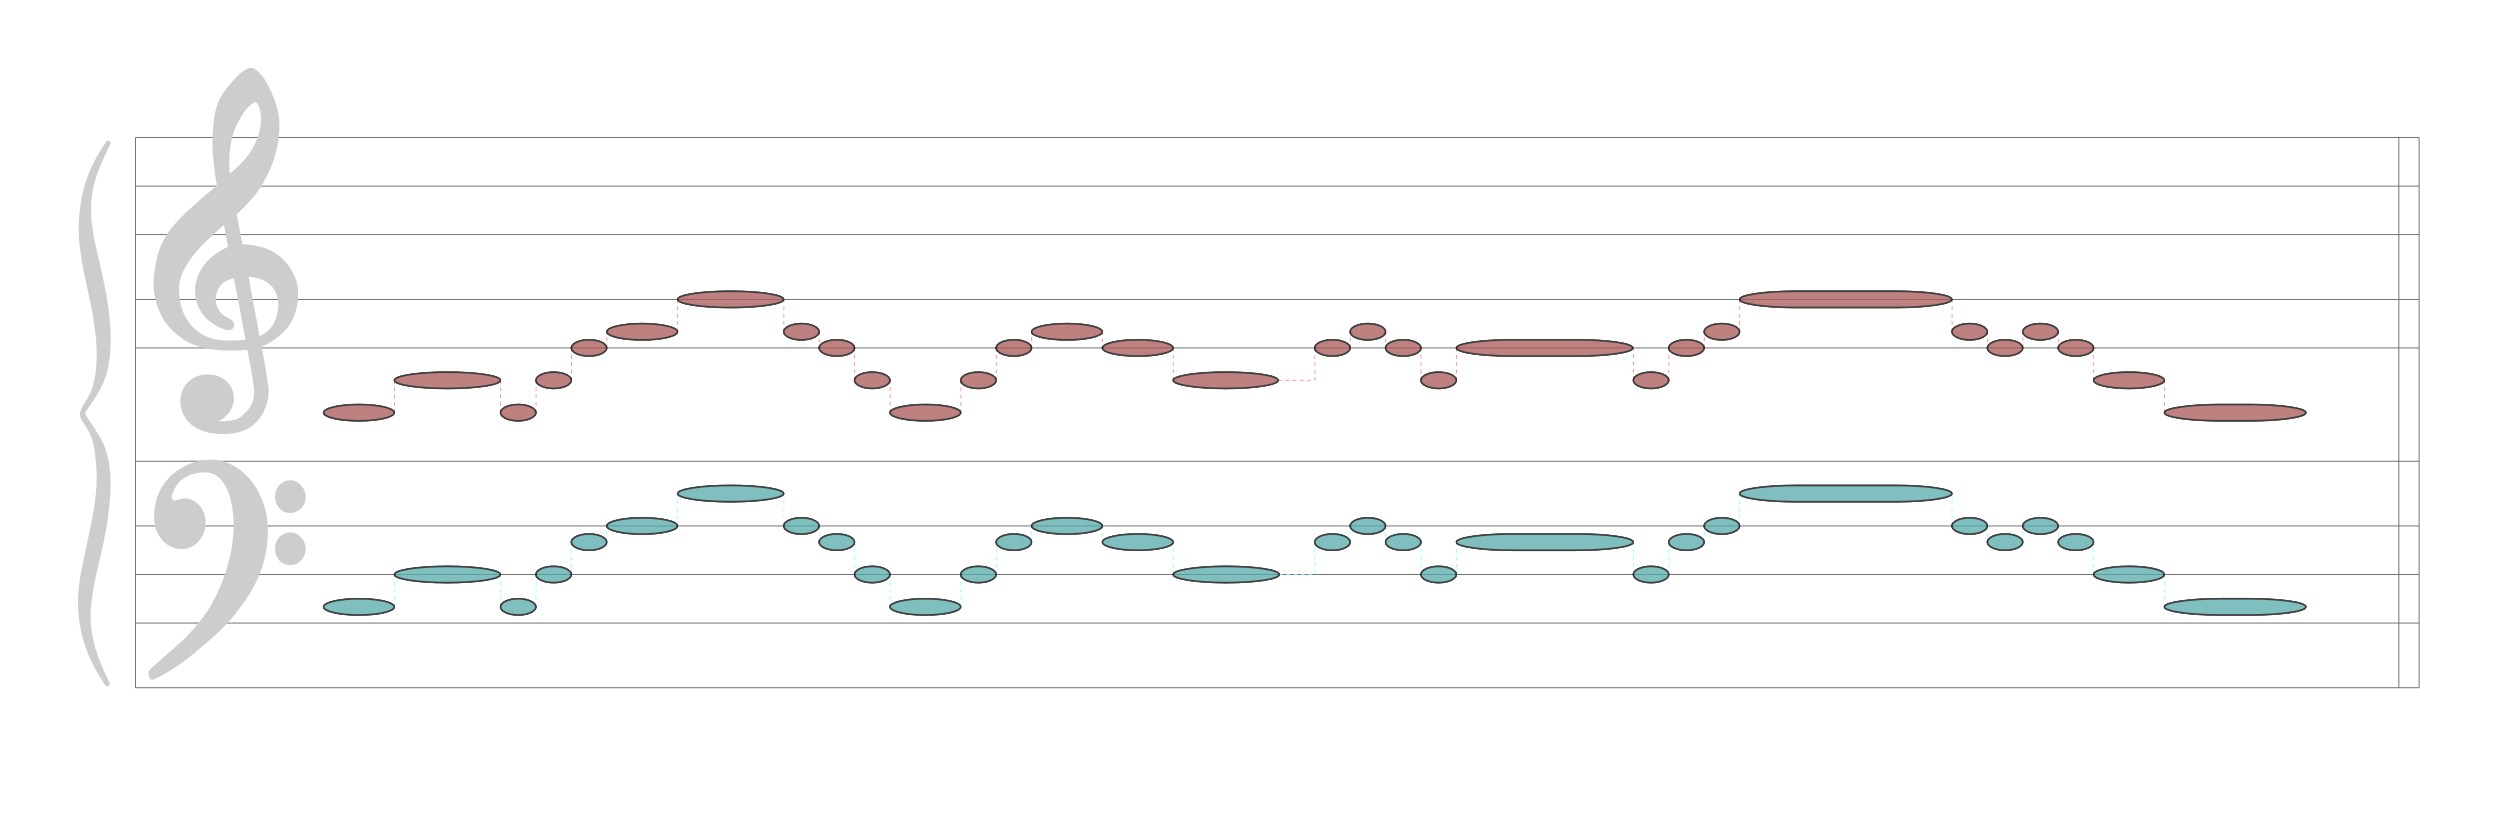
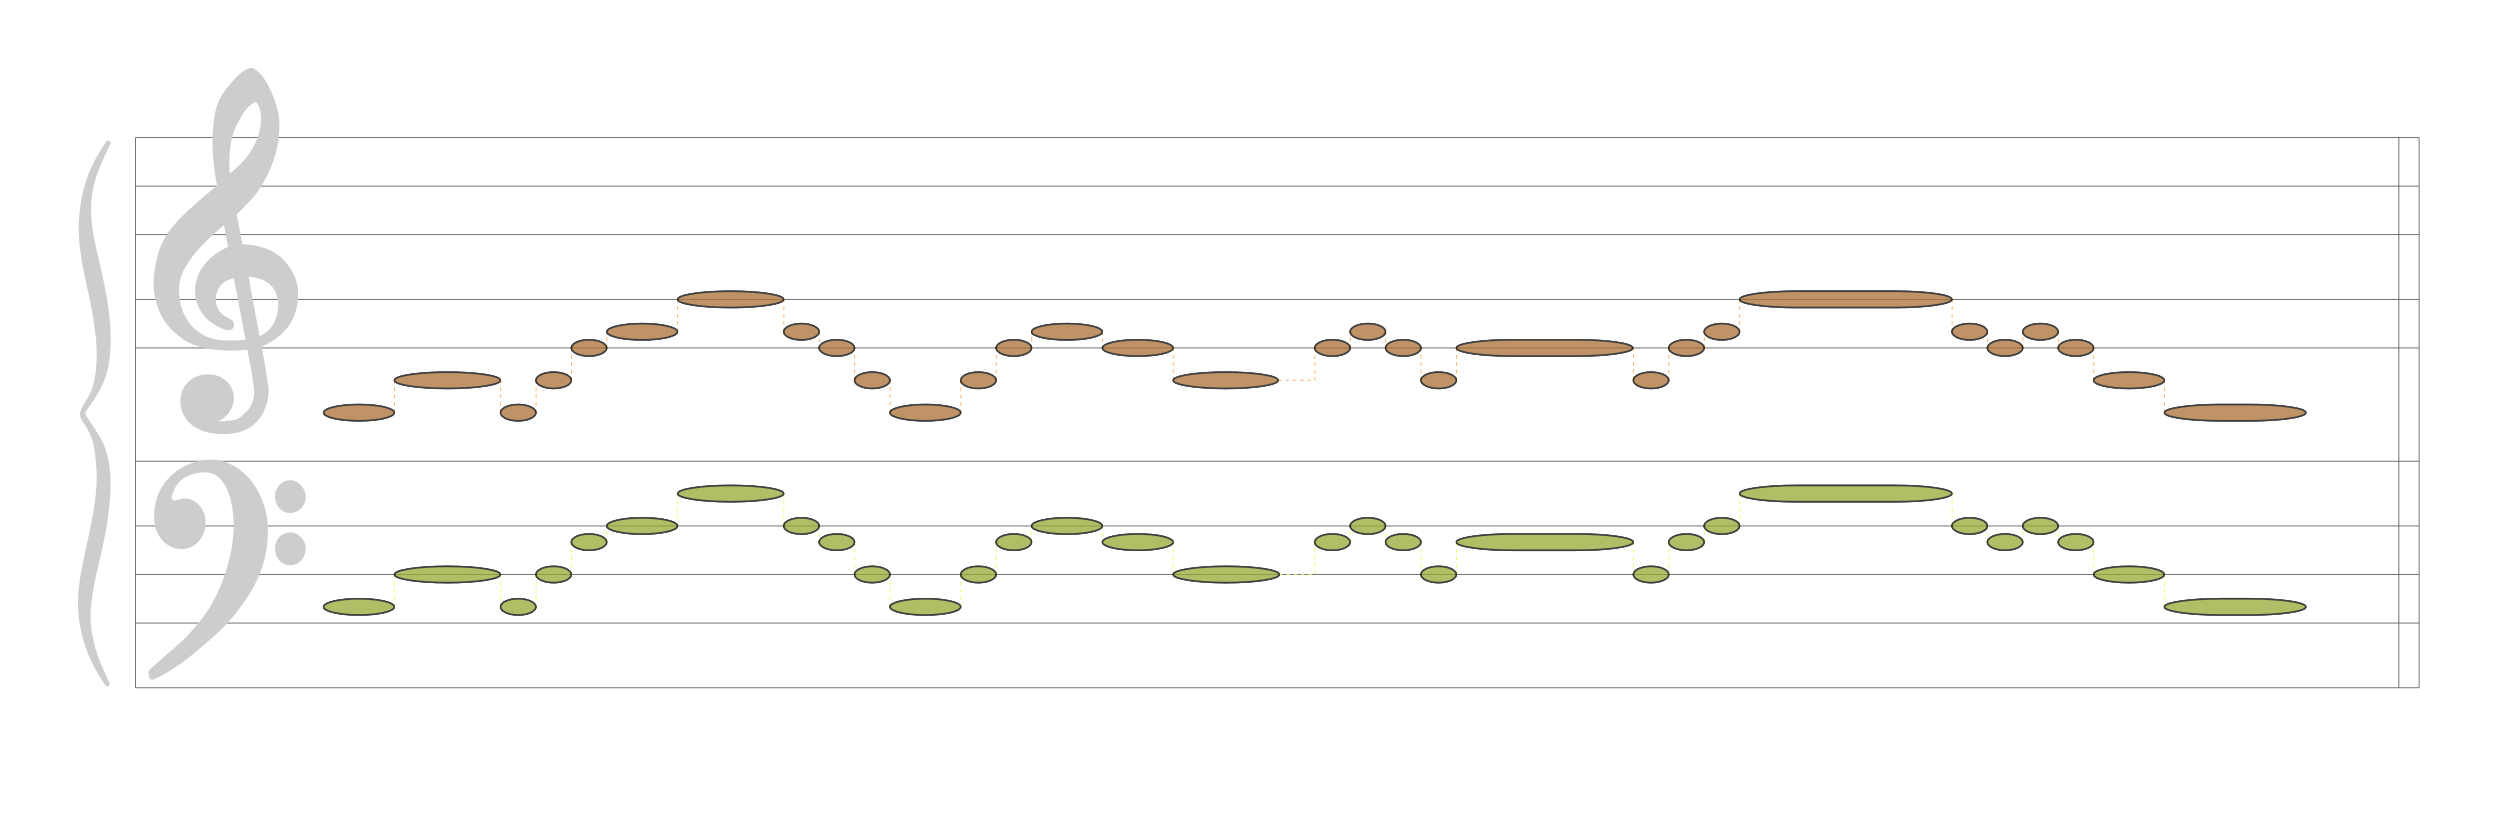
<svg xmlns="http://www.w3.org/2000/svg" version="1.1" viewPort="0 40 34.995 41" viewBox="-200 -50 1544.82 510" width="1544.82" height="510">
  <filter id="constantOpacity">
    <feComponentTransfer>
      <feFuncA type="table" tableValues="0 .5 .5" />
    </feComponentTransfer>
  </filter>
  <g transform="scale(35, -10) translate(0, -81)">
    <g class="staff-lines" stroke-width="0.5" stroke="#555555">
      <path vector-effect="non-scaling-stroke" d="M-3.321 64.5 L36.995 64.5" />
      <path vector-effect="non-scaling-stroke" d="M-3.321 67.5 L36.995 67.5" />
      <path vector-effect="non-scaling-stroke" d="M-3.321 71.5 L36.995 71.5" />
      <path vector-effect="non-scaling-stroke" d="M-3.321 74.5 L36.995 74.5" />
      <path vector-effect="non-scaling-stroke" d="M-3.321 77.5 L36.995 77.5" />
      <path vector-effect="non-scaling-stroke" d="M-3.321 43.5 L36.995 43.5" />
      <path vector-effect="non-scaling-stroke" d="M-3.321 47.5 L36.995 47.5" />
      <path vector-effect="non-scaling-stroke" d="M-3.321 50.5 L36.995 50.5" />
      <path vector-effect="non-scaling-stroke" d="M-3.321 53.5 L36.995 53.5" />
      <path vector-effect="non-scaling-stroke" d="M-3.321 57.5 L36.995 57.5" />
      <path vector-effect="non-scaling-stroke" d="M36.638,43.5 L36.638,77.5" />
      <path vector-effect="non-scaling-stroke" d="M36.995,43.5 L36.995,77.5" />
      <path vector-effect="non-scaling-stroke" d="M-3.321,43.5 L-3.321,77.5 z" />
    </g>
    <g transform="scale(0.714286, 1)">
      <g vector-effect="non-scaling-stroke" class="treble-clef" stroke="#cdcdcd" stroke-width="3" fill="#cdcdcd" transform="translate(-17.25, 5.15) scale(0.06, 0.07)">
        <path vector-effect="non-scaling-stroke" d="M250.026,1080.111c-2.375-5.813-4.501-12.037-5.616-19.656c-1.07-7.32-1.387-15.609-1.62-23.113    c-0.426-13.713,0.409-28.548,1.296-41.038c0.132-1.861,0.517-3.882,0.432-5.183c-0.118-1.794-1.622-3.834-2.484-5.401    c-4.551-8.266-9.023-16.291-13.176-25.488c-3.56-7.883-6.46-16.235-8.316-27.648c-1.087-6.682-1.406-14.26-2.053-21.816   c0-3.313,0-6.623,0-9.936c0.817-17.854,4.099-30.916,9.396-39.743c1.084-1.808,2.228-3.951,3.24-5.186    c6.218-7.579,16.081-9.873,25.812-7.343c0.598-8.887,1.858-19.53,2.376-28.944c0.193-3.49,0.54-7.194,0.54-10.368    c-0.003-13.193-3.44-20.603-7.452-26.135c-3.645-2.613-9.925-3.099-13.176,0.43c4.904-0.174,8.174,5.425,9.612,12.744    c2.427,12.351-1.738,24.386-7.344,25.918c-8.458,2.316-13.738-12.691-11.556-28.295c1.622-11.598,6.603-18.42,13.176-19.655    c5.073-0.956,10.149,0.426,13.608,5.399c1.988,2.858,4.009,7.685,4.968,11.879c1.246,5.448,2.18,12.212,2.16,18.792    c-0.01,3.246-0.453,6.761-0.648,10.152c-0.614,10.689-1.579,19.729-2.376,29.812c6.095,5.437,10.941,13.432,13.392,25.704    c1.302,6.52,2.035,15.517,1.727,23.111c-0.375,9.302-2.565,17.712-5.183,23.975c-3.863,9.248-9.852,13.985-17.604,14.257    c-0.849,9.749-1.633,19.633-2.593,29.159c2.376,4.619,4.55,9.643,6.805,14.906c2.185,5.095,3.892,11.286,5.508,17.712    c2.98,11.855,5.576,29.004,5.4,46.44c-0.102,10.157-1.538,19.319-3.24,27.215c-1.691,7.847-3.557,15.81-6.912,20.089    c-0.36,0-0.72,0-1.08,0C254.113,1090.306,252.068,1085.104,250.026,1080.111z M248.19,997.6    c-1.362,15.429-0.295,36.475,2.7,48.384c1.367,5.441,2.426,10.329,4.428,15.122c0.854,2.04,3.006,5.909,4.104,5.83    c2.104-0.153,3.064-9.245,3.24-13.824c0.542-14.092-2.623-28.387-5.832-37.366C254.247,1008.515,250.911,1002.572,248.19,997.6z     M249.27,935.823c-6.565-5.809-13.02-17.569-13.716-34.776c-0.425-10.517,1.463-18.693,3.888-24.624    c1.422-3.478,3.789-6.692,6.156-9.072c1.287-1.293,4.09-3.666,3.996,1.296c-0.048,2.584-2.504,4.06-3.888,6.263    c-2.557,4.079-4.489,12.399-3.348,21.385c0.481,3.784,1.636,7.983,2.808,10.153c1.458,2.697,3.725,4.34,6.048,5.615    c1.987-19.137,3.451-39.323,5.292-58.753c-4.493-1.347-9.224-1.49-13.068-0.213c-6.922,2.298-11.753,12.045-14.256,23.111    c-1.838,8.128-2.944,20.546-1.837,31.752c0.529,5.353,1.939,11.271,3.348,15.984c4.113,13.751,11.055,26.606,16.308,36.289    C247.971,952.523,248.466,943.862,249.27,935.823z M260.286,855.473c-1.479,19.361-3.545,38.701-4.86,57.671    c5.07-0.638,9.023-3.541,11.556-9.718c4.25-10.369,3.378-29.217-0.648-39.53C264.924,860.283,262.694,856.868,260.286,855.473z" />
      </g>
      <g class="bass-clef" fill="#cdcdcd" stroke="#cdcdcd" transform="scale(1.02, 1) translate(-0.25, 0.25)" stroke-width="3">
        <g transform="matrix(0.1835537,0,0,0.1830159,-98.29797,-1128.841)">
          <path vector-effect="non-scaling-stroke" d="M514.308,6407.837c3.419,4.086,5.655,9.64,7.124,12.803     c2.204,4.648,4.046,10.097,5.538,16.384c1.492,6.287,2.238,13.068,2.238,20.385c0,4.115-0.338,7.925-0.991,11.507     c-0.653,3.543-1.527,6.4-2.647,8.459c-1.108,2.095-2.297,3.125-3.545,3.125c-1.142,0-2.262-0.687-3.369-2.135     c-1.119-1.41-2.029-3.505-2.752-6.325c-0.711-2.819-1.073-6.135-1.073-9.982c0-3.011,0.326-5.411,0.968-7.317     c0.653-1.867,1.446-2.78,2.379-2.78c0.513,0,0.991,0.342,1.422,1.104c0.431,0.724,0.769,1.753,1.014,3.011     c0.245,1.257,0.373,2.628,0.373,4.077c0,2.019-0.245,3.733-0.735,5.144c-0.501,1.41-1.049,2.132-1.667,2.132     c-0.21,0-0.466-0.152-0.781-0.38c-0.303-0.229-0.501-0.342-0.571-0.342c-0.14,0-0.292,0.152-0.466,0.495     c-0.175,0.342-0.268,0.799-0.292,1.41c0.07,0.495,0.117,0.838,0.117,1.104c0.338,2.896,0.944,4.953,1.796,6.249     c0.863,1.258,1.784,1.905,2.763,1.905c1.014,0,1.83-0.953,2.46-2.858c0.63-1.943,1.073-4.344,1.329-7.277     c0.268-2.896,0.396-5.981,0.396-9.22c-0.035-3.468-0.221-7.125-0.583-10.897c-0.361-3.81-0.804-7.163-1.317-10.059     c-0.653-3.925-1.458-7.468-2.414-10.593c-0.956-3.124-1.889-5.752-2.775-7.849c-0.886-2.133-2.731-5.973-4.104-9.297     C514,6409.468,514.126,6407.62,514.308,6407.837z" />
          <path vector-effect="non-scaling-stroke" d="M531.259,6465.557c0.313-0.979,0.705-1.415,1.189-1.415     c0.457,0,0.862,0.436,1.228,1.306c0.339,0.908,0.522,2.032,0.522,3.339c0,1.233-0.17,2.358-0.522,3.302     c-0.353,0.979-0.745,1.488-1.163,1.488c-0.483,0-0.888-0.436-1.215-1.343c-0.34-0.871-0.509-1.958-0.509-3.266     C530.789,6467.626,530.945,6466.5,531.259,6465.557z" />
          <path vector-effect="non-scaling-stroke" d="M531.272,6447.847c0.327-0.871,0.732-1.342,1.241-1.342     c0.457,0,0.849,0.471,1.189,1.378c0.327,0.908,0.497,2.033,0.497,3.447c0,1.162-0.183,2.214-0.522,3.193     c-0.366,0.98-0.745,1.452-1.163,1.452c-0.509,0-0.914-0.436-1.241-1.343c-0.313-0.87-0.483-1.996-0.483-3.301     C530.789,6449.879,530.958,6448.717,531.272,6447.847z" />
        </g>
      </g>
    </g>
    <g transform="scale(0.714286, 1)">
      <g class="brace" transform="rotate(0.2) translate(30.5,-324) scale(1,-1) scale(.0175)">
        <path vector-effect="non-scaling-stroke" stroke="#cdcdcd" fill="#cdcdcd" stroke-width="3" stroke-linejoin="round" d="M-2031.812-22924.453    c-24.919,88.91-36.494,171.418-39.024,279.09c-2.379,101.156,9.877,207.264,16.991,305.533    c6.605,91.162,10.955,191.51-0.048,282.248c-2.757,22.732-8.614,43.227-13.597,63.254c-8.261,33.207-2.886,38.68,5.136,72.111    c10.485,43.689,11.808,90.887,13.172,140.795c3.604,132-16.215,270.613-24.675,400.074    c-8.818,134.883,3.651,255.861,34.113,366.164c-17.906-92.289-29.886-179.082-25.068-283.635    c4.572-99.275,18.379-195.207,24.078-294.23c5.11-88.826,9.914-203.154-8.344-284.342c-4.91-21.82-10.217-42.227-15.835-62.98    c-9.146-33.812-7.235-31.322,2.353-65.664c11.021-39.504,20.774-80.965,24.589-128.662c10.5-131.361-2.347-271.072-13.816-398.416    c-5.957-66.148-10.878-134.006-7.34-202.238C-2055.575-22803.877-2044.086-22863.117-2031.812-22924.453L-2031.812-22924.453z" />
      </g>
    </g>
    <g style="stroke-width:1; stroke:black;">
-       <g class="note-lines track-2" fill="none" stroke="hsl(180, 100%, 75%)" stroke-dasharray="2.25" vector-effect="non-scaling-stroke" stroke-width="0.5">
+       <g class="note-lines track-2" fill="none" stroke="hsl(70, 100%, 65%)" stroke-dasharray="2.25" vector-effect="non-scaling-stroke" stroke-width="0.5">
        <path vector-effect="non-scaling-stroke" d=" M1.245 48.5 L1.25 48.5 L1.25 50.5" />
        <path vector-effect="non-scaling-stroke" d=" M3.12 50.5 L3.125 50.5 L3.125 48.5" />
        <path vector-effect="non-scaling-stroke" d=" M3.745 48.5 L3.75 48.5 L3.75 50.5" />
        <path vector-effect="non-scaling-stroke" d=" M4.37 50.5 L4.375 50.5 L4.375 52.5" />
        <path vector-effect="non-scaling-stroke" d=" M4.995 52.5 L5 52.5 L5 53.5" />
        <path vector-effect="non-scaling-stroke" d=" M6.245 53.5 L6.25 53.5 L6.25 55.5" />
        <path vector-effect="non-scaling-stroke" d=" M8.12 55.5 L8.125 55.5 L8.125 53.5" />
        <path vector-effect="non-scaling-stroke" d=" M8.745 53.5 L8.75 53.5 L8.75 52.5" />
        <path vector-effect="non-scaling-stroke" d=" M9.37 52.5 L9.375 52.5 L9.375 50.5" />
        <path vector-effect="non-scaling-stroke" d=" M9.995 50.5 L10 50.5 L10 48.5" />
        <path vector-effect="non-scaling-stroke" d=" M11.245 48.5 L11.25 48.5 L11.25 50.5" />
        <path vector-effect="non-scaling-stroke" d=" M11.87 50.5 L11.875 50.5 L11.875 52.5" />
        <path vector-effect="non-scaling-stroke" d=" M12.495 52.5 L12.5 52.5 L12.5 53.5" />
        <path vector-effect="non-scaling-stroke" d=" M13.745 53.5 L13.75 53.5 L13.75 52.5" />
        <path vector-effect="non-scaling-stroke" d=" M14.995 52.5 L15 52.5 L15 50.5" />
        <path vector-effect="non-scaling-stroke" d=" M16.87 50.5 L17.5 50.5 L17.5 52.5" />
        <path vector-effect="non-scaling-stroke" d=" M18.12 52.5 L18.125 52.5 L18.125 53.5" />
        <path vector-effect="non-scaling-stroke" d=" M18.745 53.5 L18.75 53.5 L18.75 52.5" />
        <path vector-effect="non-scaling-stroke" d=" M19.37 52.5 L19.375 52.5 L19.375 50.5" />
        <path vector-effect="non-scaling-stroke" d=" M19.995 50.5 L20 50.5 L20 52.5" />
        <path vector-effect="non-scaling-stroke" d=" M23.12 52.5 L23.125 52.5 L23.125 50.5" />
        <path vector-effect="non-scaling-stroke" d=" M23.745 50.5 L23.75 50.5 L23.75 52.5" />
        <path vector-effect="non-scaling-stroke" d=" M24.37 52.5 L24.375 52.5 L24.375 53.5" />
        <path vector-effect="non-scaling-stroke" d=" M24.995 53.5 L25 53.5 L25 55.5" />
        <path vector-effect="non-scaling-stroke" d=" M28.745 55.5 L28.75 55.5 L28.75 53.5" />
        <path vector-effect="non-scaling-stroke" d=" M29.37 53.5 L29.375 53.5 L29.375 52.5" />
        <path vector-effect="non-scaling-stroke" d=" M29.995 52.5 L30 52.5 L30 53.5" />
        <path vector-effect="non-scaling-stroke" d=" M30.62 53.5 L30.625 53.5 L30.625 52.5" />
        <path vector-effect="non-scaling-stroke" d=" M31.245 52.5 L31.25 52.5 L31.25 50.5" />
        <path vector-effect="non-scaling-stroke" d=" M32.495 50.5 L32.5 50.5 L32.5 48.5" />
      </g>
-       <g class="note-lines track-1" fill="none" stroke="hsl(0, 100%, 75%)" stroke-dasharray="2.25" vector-effect="non-scaling-stroke" stroke-width="0.5">
+       <g class="note-lines track-1" fill="none" stroke="hsl(30, 100%, 65%)" stroke-dasharray="2.25" vector-effect="non-scaling-stroke" stroke-width="0.5">
        <path vector-effect="non-scaling-stroke" d=" M1.245 60.5 L1.25 60.5 L1.25 62.5" />
        <path vector-effect="non-scaling-stroke" d=" M3.12 62.5 L3.125 62.5 L3.125 60.5" />
        <path vector-effect="non-scaling-stroke" d=" M3.745 60.5 L3.75 60.5 L3.75 62.5" />
        <path vector-effect="non-scaling-stroke" d=" M4.37 62.5 L4.375 62.5 L4.375 64.5" />
        <path vector-effect="non-scaling-stroke" d=" M4.995 64.5 L5 64.5 L5 65.5" />
        <path vector-effect="non-scaling-stroke" d=" M6.245 65.5 L6.25 65.5 L6.25 67.5" />
        <path vector-effect="non-scaling-stroke" d=" M8.12 67.5 L8.125 67.5 L8.125 65.5" />
        <path vector-effect="non-scaling-stroke" d=" M8.745 65.5 L8.75 65.5 L8.75 64.5" />
        <path vector-effect="non-scaling-stroke" d=" M9.37 64.5 L9.375 64.5 L9.375 62.5" />
        <path vector-effect="non-scaling-stroke" d=" M9.995 62.5 L10 62.5 L10 60.5" />
        <path vector-effect="non-scaling-stroke" d=" M11.245 60.5 L11.25 60.5 L11.25 62.5" />
        <path vector-effect="non-scaling-stroke" d=" M11.87 62.5 L11.875 62.5 L11.875 64.5" />
        <path vector-effect="non-scaling-stroke" d=" M12.495 64.5 L12.5 64.5 L12.5 65.5" />
        <path vector-effect="non-scaling-stroke" d=" M13.745 65.5 L13.75 65.5 L13.75 64.5" />
        <path vector-effect="non-scaling-stroke" d=" M14.995 64.5 L15 64.5 L15 62.5" />
        <path vector-effect="non-scaling-stroke" d=" M16.85 62.5 L17.5 62.5 L17.5 64.5" />
        <path vector-effect="non-scaling-stroke" d=" M18.12 64.5 L18.125 64.5 L18.125 65.5" />
        <path vector-effect="non-scaling-stroke" d=" M18.745 65.5 L18.75 65.5 L18.75 64.5" />
        <path vector-effect="non-scaling-stroke" d=" M19.37 64.5 L19.375 64.5 L19.375 62.5" />
        <path vector-effect="non-scaling-stroke" d=" M19.995 62.5 L20 62.5 L20 64.5" />
        <path vector-effect="non-scaling-stroke" d=" M23.112 64.5 L23.125 64.5 L23.125 62.5" />
        <path vector-effect="non-scaling-stroke" d=" M23.745 62.5 L23.75 62.5 L23.75 64.5" />
        <path vector-effect="non-scaling-stroke" d=" M24.37 64.5 L24.375 64.5 L24.375 65.5" />
        <path vector-effect="non-scaling-stroke" d=" M24.995 65.5 L25 65.5 L25 67.5" />
        <path vector-effect="non-scaling-stroke" d=" M28.745 67.5 L28.75 67.5 L28.75 65.5" />
        <path vector-effect="non-scaling-stroke" d=" M29.37 65.5 L29.375 65.5 L29.375 64.5" />
        <path vector-effect="non-scaling-stroke" d=" M29.995 64.5 L30 64.5 L30 65.5" />
        <path vector-effect="non-scaling-stroke" d=" M30.62 65.5 L30.625 65.5 L30.625 64.5" />
        <path vector-effect="non-scaling-stroke" d=" M31.245 64.5 L31.25 64.5 L31.25 62.5" />
        <path vector-effect="non-scaling-stroke" d=" M32.495 62.5 L32.5 62.5 L32.5 60.5" />
      </g>
      <g opacity="0.5" class="note-backdrops track-2" style="fill:black;">
        <g class="note key-48 ont-0d000 offt-1d245 minima">
          <rect vector-effect="non-scaling-stroke" rx="1" ry="1" x="0" y="48" width="1.245" height="1" />
        </g>
        <g class="note key-50 ont-1d250 offt-3d120">
          <rect vector-effect="non-scaling-stroke" rx="1" ry="1" x="1.25" y="50" width="1.87" height="1" />
        </g>
        <g class="note key-48 ont-3d125 offt-3d745 minima">
          <rect vector-effect="non-scaling-stroke" rx="1" ry="1" x="3.125" y="48" width="0.62" height="1" />
        </g>
        <g class="note key-50 ont-3d750 offt-4d370">
          <rect vector-effect="non-scaling-stroke" rx="1" ry="1" x="3.75" y="50" width="0.62" height="1" />
        </g>
        <g class="note key-52 ont-4d375 offt-4d995">
          <rect vector-effect="non-scaling-stroke" rx="1" ry="1" x="4.375" y="52" width="0.62" height="1" />
        </g>
        <g class="note key-53 ont-5d000 offt-6d245">
          <rect vector-effect="non-scaling-stroke" rx="1" ry="1" x="5" y="53" width="1.245" height="1" />
        </g>
        <g class="note key-55 ont-6d250 offt-8d120 maxima">
          <rect vector-effect="non-scaling-stroke" rx="1" ry="1" x="6.25" y="55" width="1.87" height="1" />
        </g>
        <g class="note key-53 ont-8d125 offt-8d745">
          <rect vector-effect="non-scaling-stroke" rx="1" ry="1" x="8.125" y="53" width="0.62" height="1" />
        </g>
        <g class="note key-52 ont-8d750 offt-9d370">
          <rect vector-effect="non-scaling-stroke" rx="1" ry="1" x="8.75" y="52" width="0.62" height="1" />
        </g>
        <g class="note key-50 ont-9d375 offt-9d995">
          <rect vector-effect="non-scaling-stroke" rx="1" ry="1" x="9.375" y="50" width="0.62" height="1" />
        </g>
        <g class="note key-48 ont-10d000 offt-11d245 minima">
          <rect vector-effect="non-scaling-stroke" rx="1" ry="1" x="10" y="48" width="1.245" height="1" />
        </g>
        <g class="note key-50 ont-11d250 offt-11d870">
          <rect vector-effect="non-scaling-stroke" rx="1" ry="1" x="11.25" y="50" width="0.62" height="1" />
        </g>
        <g class="note key-52 ont-11d875 offt-12d495">
          <rect vector-effect="non-scaling-stroke" rx="1" ry="1" x="11.875" y="52" width="0.62" height="1" />
        </g>
        <g class="note key-53 ont-12d500 offt-13d745">
          <rect vector-effect="non-scaling-stroke" rx="1" ry="1" x="12.5" y="53" width="1.245" height="1" />
        </g>
        <g class="note key-52 ont-13d750 offt-14d995">
          <rect vector-effect="non-scaling-stroke" rx="1" ry="1" x="13.75" y="52" width="1.245" height="1" />
        </g>
        <g class="note key-50 ont-15d000 offt-16d870">
          <rect vector-effect="non-scaling-stroke" rx="1" ry="1" x="15" y="50" width="1.87" height="1" />
        </g>
        <g class="note key-52 ont-17d500 offt-18d120">
          <rect vector-effect="non-scaling-stroke" rx="1" ry="1" x="17.5" y="52" width="0.62" height="1" />
        </g>
        <g class="note key-53 ont-18d125 offt-18d745">
          <rect vector-effect="non-scaling-stroke" rx="1" ry="1" x="18.125" y="53" width="0.62" height="1" />
        </g>
        <g class="note key-52 ont-18d750 offt-19d370">
          <rect vector-effect="non-scaling-stroke" rx="1" ry="1" x="18.75" y="52" width="0.62" height="1" />
        </g>
        <g class="note key-50 ont-19d375 offt-19d995">
          <rect vector-effect="non-scaling-stroke" rx="1" ry="1" x="19.375" y="50" width="0.62" height="1" />
        </g>
        <g class="note key-52 ont-20d000 offt-23d120">
          <rect vector-effect="non-scaling-stroke" rx="1" ry="1" x="20" y="52" width="3.12" height="1" />
        </g>
        <g class="note key-50 ont-23d125 offt-23d745">
          <rect vector-effect="non-scaling-stroke" rx="1" ry="1" x="23.125" y="50" width="0.62" height="1" />
        </g>
        <g class="note key-52 ont-23d750 offt-24d370">
          <rect vector-effect="non-scaling-stroke" rx="1" ry="1" x="23.75" y="52" width="0.62" height="1" />
        </g>
        <g class="note key-53 ont-24d375 offt-24d995">
          <rect vector-effect="non-scaling-stroke" rx="1" ry="1" x="24.375" y="53" width="0.62" height="1" />
        </g>
        <g class="note key-55 ont-25d000 offt-28d745 maxima">
          <rect vector-effect="non-scaling-stroke" rx="1" ry="1" x="25" y="55" width="3.745" height="1" />
        </g>
        <g class="note key-53 ont-28d750 offt-29d370">
          <rect vector-effect="non-scaling-stroke" rx="1" ry="1" x="28.75" y="53" width="0.62" height="1" />
        </g>
        <g class="note key-52 ont-29d375 offt-29d995">
          <rect vector-effect="non-scaling-stroke" rx="1" ry="1" x="29.375" y="52" width="0.62" height="1" />
        </g>
        <g class="note key-53 ont-30d000 offt-30d620">
          <rect vector-effect="non-scaling-stroke" rx="1" ry="1" x="30" y="53" width="0.62" height="1" />
        </g>
        <g class="note key-52 ont-30d625 offt-31d245">
          <rect vector-effect="non-scaling-stroke" rx="1" ry="1" x="30.625" y="52" width="0.62" height="1" />
        </g>
        <g class="note key-50 ont-31d250 offt-32d495">
          <rect vector-effect="non-scaling-stroke" rx="1" ry="1" x="31.25" y="50" width="1.245" height="1" />
        </g>
        <g class="note key-48 ont-32d500 offt-34d995 minima">
          <rect vector-effect="non-scaling-stroke" rx="1" ry="1" x="32.5" y="48" width="2.495" height="1" />
        </g>
      </g>
      <g opacity="0.5" class="note-backdrops track-1" style="fill:black;">
        <g class="note key-60 ont-0d000 offt-1d245 minima">
          <rect vector-effect="non-scaling-stroke" rx="1" ry="1" x="0" y="60" width="1.245" height="1" />
        </g>
        <g class="note key-62 ont-1d250 offt-3d120">
          <rect vector-effect="non-scaling-stroke" rx="1" ry="1" x="1.25" y="62" width="1.87" height="1" />
        </g>
        <g class="note key-60 ont-3d125 offt-3d745 minima">
          <rect vector-effect="non-scaling-stroke" rx="1" ry="1" x="3.125" y="60" width="0.62" height="1" />
        </g>
        <g class="note key-62 ont-3d750 offt-4d370">
          <rect vector-effect="non-scaling-stroke" rx="1" ry="1" x="3.75" y="62" width="0.62" height="1" />
        </g>
        <g class="note key-64 ont-4d375 offt-4d995">
          <rect vector-effect="non-scaling-stroke" rx="1" ry="1" x="4.375" y="64" width="0.62" height="1" />
        </g>
        <g class="note key-65 ont-5d000 offt-6d245">
          <rect vector-effect="non-scaling-stroke" rx="1" ry="1" x="5" y="65" width="1.245" height="1" />
        </g>
        <g class="note key-67 ont-6d250 offt-8d120 maxima">
          <rect vector-effect="non-scaling-stroke" rx="1" ry="1" x="6.25" y="67" width="1.87" height="1" />
        </g>
        <g class="note key-65 ont-8d125 offt-8d745">
          <rect vector-effect="non-scaling-stroke" rx="1" ry="1" x="8.125" y="65" width="0.62" height="1" />
        </g>
        <g class="note key-64 ont-8d750 offt-9d370">
          <rect vector-effect="non-scaling-stroke" rx="1" ry="1" x="8.75" y="64" width="0.62" height="1" />
        </g>
        <g class="note key-62 ont-9d375 offt-9d995">
          <rect vector-effect="non-scaling-stroke" rx="1" ry="1" x="9.375" y="62" width="0.62" height="1" />
        </g>
        <g class="note key-60 ont-10d000 offt-11d245 minima">
          <rect vector-effect="non-scaling-stroke" rx="1" ry="1" x="10" y="60" width="1.245" height="1" />
        </g>
        <g class="note key-62 ont-11d250 offt-11d870">
          <rect vector-effect="non-scaling-stroke" rx="1" ry="1" x="11.25" y="62" width="0.62" height="1" />
        </g>
        <g class="note key-64 ont-11d875 offt-12d495">
          <rect vector-effect="non-scaling-stroke" rx="1" ry="1" x="11.875" y="64" width="0.62" height="1" />
        </g>
        <g class="note key-65 ont-12d500 offt-13d745">
          <rect vector-effect="non-scaling-stroke" rx="1" ry="1" x="12.5" y="65" width="1.245" height="1" />
        </g>
        <g class="note key-64 ont-13d750 offt-14d995">
          <rect vector-effect="non-scaling-stroke" rx="1" ry="1" x="13.75" y="64" width="1.245" height="1" />
        </g>
        <g class="note key-62 ont-15d000 offt-16d850">
          <rect vector-effect="non-scaling-stroke" rx="1" ry="1" x="15" y="62" width="1.85" height="1" />
        </g>
        <g class="note key-64 ont-17d500 offt-18d120">
          <rect vector-effect="non-scaling-stroke" rx="1" ry="1" x="17.5" y="64" width="0.62" height="1" />
        </g>
        <g class="note key-65 ont-18d125 offt-18d745">
          <rect vector-effect="non-scaling-stroke" rx="1" ry="1" x="18.125" y="65" width="0.62" height="1" />
        </g>
        <g class="note key-64 ont-18d750 offt-19d370">
          <rect vector-effect="non-scaling-stroke" rx="1" ry="1" x="18.75" y="64" width="0.62" height="1" />
        </g>
        <g class="note key-62 ont-19d375 offt-19d995">
          <rect vector-effect="non-scaling-stroke" rx="1" ry="1" x="19.375" y="62" width="0.62" height="1" />
        </g>
        <g class="note key-64 ont-20d000 offt-23d112">
          <rect vector-effect="non-scaling-stroke" rx="1" ry="1" x="20" y="64" width="3.112" height="1" />
        </g>
        <g class="note key-62 ont-23d125 offt-23d745">
          <rect vector-effect="non-scaling-stroke" rx="1" ry="1" x="23.125" y="62" width="0.62" height="1" />
        </g>
        <g class="note key-64 ont-23d750 offt-24d370">
          <rect vector-effect="non-scaling-stroke" rx="1" ry="1" x="23.75" y="64" width="0.62" height="1" />
        </g>
        <g class="note key-65 ont-24d375 offt-24d995">
          <rect vector-effect="non-scaling-stroke" rx="1" ry="1" x="24.375" y="65" width="0.62" height="1" />
        </g>
        <g class="note key-67 ont-25d000 offt-28d745 maxima">
          <rect vector-effect="non-scaling-stroke" rx="1" ry="1" x="25" y="67" width="3.745" height="1" />
        </g>
        <g class="note key-65 ont-28d750 offt-29d370">
          <rect vector-effect="non-scaling-stroke" rx="1" ry="1" x="28.75" y="65" width="0.62" height="1" />
        </g>
        <g class="note key-64 ont-29d375 offt-29d995">
          <rect vector-effect="non-scaling-stroke" rx="1" ry="1" x="29.375" y="64" width="0.62" height="1" />
        </g>
        <g class="note key-65 ont-30d000 offt-30d620">
          <rect vector-effect="non-scaling-stroke" rx="1" ry="1" x="30" y="65" width="0.62" height="1" />
        </g>
        <g class="note key-64 ont-30d625 offt-31d245">
          <rect vector-effect="non-scaling-stroke" rx="1" ry="1" x="30.625" y="64" width="0.62" height="1" />
        </g>
        <g class="note key-62 ont-31d250 offt-32d495">
          <rect vector-effect="non-scaling-stroke" rx="1" ry="1" x="31.25" y="62" width="1.245" height="1" />
        </g>
        <g class="note key-60 ont-32d500 offt-34d995 minima">
          <rect vector-effect="non-scaling-stroke" rx="1" ry="1" x="32.5" y="60" width="2.495" height="1" />
        </g>
      </g>
-       <g class="track-2" filter="url(#constantOpacity)" style="opacity:1; fill:hsl(180, 100%, 75%);">
+       <g class="track-2" filter="url(#constantOpacity)" style="opacity:1; fill:hsl(70, 100%, 65%);">
        <g class="note key-48 ont-0d000 offt-1d245 minima">
          <rect vector-effect="non-scaling-stroke" rx="1" ry="1" x="0" y="48" width="1.245" height="1" />
        </g>
        <g class="note key-50 ont-1d250 offt-3d120">
          <rect vector-effect="non-scaling-stroke" rx="1" ry="1" x="1.25" y="50" width="1.87" height="1" />
        </g>
        <g class="note key-48 ont-3d125 offt-3d745 minima">
          <rect vector-effect="non-scaling-stroke" rx="1" ry="1" x="3.125" y="48" width="0.62" height="1" />
        </g>
        <g class="note key-50 ont-3d750 offt-4d370">
          <rect vector-effect="non-scaling-stroke" rx="1" ry="1" x="3.75" y="50" width="0.62" height="1" />
        </g>
        <g class="note key-52 ont-4d375 offt-4d995">
          <rect vector-effect="non-scaling-stroke" rx="1" ry="1" x="4.375" y="52" width="0.62" height="1" />
        </g>
        <g class="note key-53 ont-5d000 offt-6d245">
          <rect vector-effect="non-scaling-stroke" rx="1" ry="1" x="5" y="53" width="1.245" height="1" />
        </g>
        <g class="note key-55 ont-6d250 offt-8d120 maxima">
          <rect vector-effect="non-scaling-stroke" rx="1" ry="1" x="6.25" y="55" width="1.87" height="1" />
        </g>
        <g class="note key-53 ont-8d125 offt-8d745">
          <rect vector-effect="non-scaling-stroke" rx="1" ry="1" x="8.125" y="53" width="0.62" height="1" />
        </g>
        <g class="note key-52 ont-8d750 offt-9d370">
          <rect vector-effect="non-scaling-stroke" rx="1" ry="1" x="8.75" y="52" width="0.62" height="1" />
        </g>
        <g class="note key-50 ont-9d375 offt-9d995">
          <rect vector-effect="non-scaling-stroke" rx="1" ry="1" x="9.375" y="50" width="0.62" height="1" />
        </g>
        <g class="note key-48 ont-10d000 offt-11d245 minima">
          <rect vector-effect="non-scaling-stroke" rx="1" ry="1" x="10" y="48" width="1.245" height="1" />
        </g>
        <g class="note key-50 ont-11d250 offt-11d870">
          <rect vector-effect="non-scaling-stroke" rx="1" ry="1" x="11.25" y="50" width="0.62" height="1" />
        </g>
        <g class="note key-52 ont-11d875 offt-12d495">
          <rect vector-effect="non-scaling-stroke" rx="1" ry="1" x="11.875" y="52" width="0.62" height="1" />
        </g>
        <g class="note key-53 ont-12d500 offt-13d745">
          <rect vector-effect="non-scaling-stroke" rx="1" ry="1" x="12.5" y="53" width="1.245" height="1" />
        </g>
        <g class="note key-52 ont-13d750 offt-14d995">
          <rect vector-effect="non-scaling-stroke" rx="1" ry="1" x="13.75" y="52" width="1.245" height="1" />
        </g>
        <g class="note key-50 ont-15d000 offt-16d870">
          <rect vector-effect="non-scaling-stroke" rx="1" ry="1" x="15" y="50" width="1.87" height="1" />
        </g>
        <g class="note key-52 ont-17d500 offt-18d120">
          <rect vector-effect="non-scaling-stroke" rx="1" ry="1" x="17.5" y="52" width="0.62" height="1" />
        </g>
        <g class="note key-53 ont-18d125 offt-18d745">
          <rect vector-effect="non-scaling-stroke" rx="1" ry="1" x="18.125" y="53" width="0.62" height="1" />
        </g>
        <g class="note key-52 ont-18d750 offt-19d370">
          <rect vector-effect="non-scaling-stroke" rx="1" ry="1" x="18.75" y="52" width="0.62" height="1" />
        </g>
        <g class="note key-50 ont-19d375 offt-19d995">
          <rect vector-effect="non-scaling-stroke" rx="1" ry="1" x="19.375" y="50" width="0.62" height="1" />
        </g>
        <g class="note key-52 ont-20d000 offt-23d120">
          <rect vector-effect="non-scaling-stroke" rx="1" ry="1" x="20" y="52" width="3.12" height="1" />
        </g>
        <g class="note key-50 ont-23d125 offt-23d745">
          <rect vector-effect="non-scaling-stroke" rx="1" ry="1" x="23.125" y="50" width="0.62" height="1" />
        </g>
        <g class="note key-52 ont-23d750 offt-24d370">
          <rect vector-effect="non-scaling-stroke" rx="1" ry="1" x="23.75" y="52" width="0.62" height="1" />
        </g>
        <g class="note key-53 ont-24d375 offt-24d995">
          <rect vector-effect="non-scaling-stroke" rx="1" ry="1" x="24.375" y="53" width="0.62" height="1" />
        </g>
        <g class="note key-55 ont-25d000 offt-28d745 maxima">
          <rect vector-effect="non-scaling-stroke" rx="1" ry="1" x="25" y="55" width="3.745" height="1" />
        </g>
        <g class="note key-53 ont-28d750 offt-29d370">
          <rect vector-effect="non-scaling-stroke" rx="1" ry="1" x="28.75" y="53" width="0.62" height="1" />
        </g>
        <g class="note key-52 ont-29d375 offt-29d995">
          <rect vector-effect="non-scaling-stroke" rx="1" ry="1" x="29.375" y="52" width="0.62" height="1" />
        </g>
        <g class="note key-53 ont-30d000 offt-30d620">
          <rect vector-effect="non-scaling-stroke" rx="1" ry="1" x="30" y="53" width="0.62" height="1" />
        </g>
        <g class="note key-52 ont-30d625 offt-31d245">
          <rect vector-effect="non-scaling-stroke" rx="1" ry="1" x="30.625" y="52" width="0.62" height="1" />
        </g>
        <g class="note key-50 ont-31d250 offt-32d495">
          <rect vector-effect="non-scaling-stroke" rx="1" ry="1" x="31.25" y="50" width="1.245" height="1" />
        </g>
        <g class="note key-48 ont-32d500 offt-34d995 minima">
          <rect vector-effect="non-scaling-stroke" rx="1" ry="1" x="32.5" y="48" width="2.495" height="1" />
        </g>
      </g>
-       <g class="track-1" filter="url(#constantOpacity)" style="opacity:1; fill:hsl(0, 100%, 75%);">
+       <g class="track-1" filter="url(#constantOpacity)" style="opacity:1; fill:hsl(30, 100%, 65%);">
        <g class="note key-60 ont-0d000 offt-1d245 minima">
          <rect vector-effect="non-scaling-stroke" rx="1" ry="1" x="0" y="60" width="1.245" height="1" />
        </g>
        <g class="note key-62 ont-1d250 offt-3d120">
          <rect vector-effect="non-scaling-stroke" rx="1" ry="1" x="1.25" y="62" width="1.87" height="1" />
        </g>
        <g class="note key-60 ont-3d125 offt-3d745 minima">
          <rect vector-effect="non-scaling-stroke" rx="1" ry="1" x="3.125" y="60" width="0.62" height="1" />
        </g>
        <g class="note key-62 ont-3d750 offt-4d370">
          <rect vector-effect="non-scaling-stroke" rx="1" ry="1" x="3.75" y="62" width="0.62" height="1" />
        </g>
        <g class="note key-64 ont-4d375 offt-4d995">
          <rect vector-effect="non-scaling-stroke" rx="1" ry="1" x="4.375" y="64" width="0.62" height="1" />
        </g>
        <g class="note key-65 ont-5d000 offt-6d245">
          <rect vector-effect="non-scaling-stroke" rx="1" ry="1" x="5" y="65" width="1.245" height="1" />
        </g>
        <g class="note key-67 ont-6d250 offt-8d120 maxima">
          <rect vector-effect="non-scaling-stroke" rx="1" ry="1" x="6.25" y="67" width="1.87" height="1" />
        </g>
        <g class="note key-65 ont-8d125 offt-8d745">
          <rect vector-effect="non-scaling-stroke" rx="1" ry="1" x="8.125" y="65" width="0.62" height="1" />
        </g>
        <g class="note key-64 ont-8d750 offt-9d370">
          <rect vector-effect="non-scaling-stroke" rx="1" ry="1" x="8.75" y="64" width="0.62" height="1" />
        </g>
        <g class="note key-62 ont-9d375 offt-9d995">
          <rect vector-effect="non-scaling-stroke" rx="1" ry="1" x="9.375" y="62" width="0.62" height="1" />
        </g>
        <g class="note key-60 ont-10d000 offt-11d245 minima">
          <rect vector-effect="non-scaling-stroke" rx="1" ry="1" x="10" y="60" width="1.245" height="1" />
        </g>
        <g class="note key-62 ont-11d250 offt-11d870">
          <rect vector-effect="non-scaling-stroke" rx="1" ry="1" x="11.25" y="62" width="0.62" height="1" />
        </g>
        <g class="note key-64 ont-11d875 offt-12d495">
          <rect vector-effect="non-scaling-stroke" rx="1" ry="1" x="11.875" y="64" width="0.62" height="1" />
        </g>
        <g class="note key-65 ont-12d500 offt-13d745">
          <rect vector-effect="non-scaling-stroke" rx="1" ry="1" x="12.5" y="65" width="1.245" height="1" />
        </g>
        <g class="note key-64 ont-13d750 offt-14d995">
          <rect vector-effect="non-scaling-stroke" rx="1" ry="1" x="13.75" y="64" width="1.245" height="1" />
        </g>
        <g class="note key-62 ont-15d000 offt-16d850">
          <rect vector-effect="non-scaling-stroke" rx="1" ry="1" x="15" y="62" width="1.85" height="1" />
        </g>
        <g class="note key-64 ont-17d500 offt-18d120">
          <rect vector-effect="non-scaling-stroke" rx="1" ry="1" x="17.5" y="64" width="0.62" height="1" />
        </g>
        <g class="note key-65 ont-18d125 offt-18d745">
          <rect vector-effect="non-scaling-stroke" rx="1" ry="1" x="18.125" y="65" width="0.62" height="1" />
        </g>
        <g class="note key-64 ont-18d750 offt-19d370">
          <rect vector-effect="non-scaling-stroke" rx="1" ry="1" x="18.75" y="64" width="0.62" height="1" />
        </g>
        <g class="note key-62 ont-19d375 offt-19d995">
          <rect vector-effect="non-scaling-stroke" rx="1" ry="1" x="19.375" y="62" width="0.62" height="1" />
        </g>
        <g class="note key-64 ont-20d000 offt-23d112">
          <rect vector-effect="non-scaling-stroke" rx="1" ry="1" x="20" y="64" width="3.112" height="1" />
        </g>
        <g class="note key-62 ont-23d125 offt-23d745">
          <rect vector-effect="non-scaling-stroke" rx="1" ry="1" x="23.125" y="62" width="0.62" height="1" />
        </g>
        <g class="note key-64 ont-23d750 offt-24d370">
          <rect vector-effect="non-scaling-stroke" rx="1" ry="1" x="23.75" y="64" width="0.62" height="1" />
        </g>
        <g class="note key-65 ont-24d375 offt-24d995">
          <rect vector-effect="non-scaling-stroke" rx="1" ry="1" x="24.375" y="65" width="0.62" height="1" />
        </g>
        <g class="note key-67 ont-25d000 offt-28d745 maxima">
          <rect vector-effect="non-scaling-stroke" rx="1" ry="1" x="25" y="67" width="3.745" height="1" />
        </g>
        <g class="note key-65 ont-28d750 offt-29d370">
          <rect vector-effect="non-scaling-stroke" rx="1" ry="1" x="28.75" y="65" width="0.62" height="1" />
        </g>
        <g class="note key-64 ont-29d375 offt-29d995">
          <rect vector-effect="non-scaling-stroke" rx="1" ry="1" x="29.375" y="64" width="0.62" height="1" />
        </g>
        <g class="note key-65 ont-30d000 offt-30d620">
          <rect vector-effect="non-scaling-stroke" rx="1" ry="1" x="30" y="65" width="0.62" height="1" />
        </g>
        <g class="note key-64 ont-30d625 offt-31d245">
          <rect vector-effect="non-scaling-stroke" rx="1" ry="1" x="30.625" y="64" width="0.62" height="1" />
        </g>
        <g class="note key-62 ont-31d250 offt-32d495">
          <rect vector-effect="non-scaling-stroke" rx="1" ry="1" x="31.25" y="62" width="1.245" height="1" />
        </g>
        <g class="note key-60 ont-32d500 offt-34d995 minima">
          <rect vector-effect="non-scaling-stroke" rx="1" ry="1" x="32.5" y="60" width="2.495" height="1" />
        </g>
      </g>
    </g>
  </g>
</svg>
